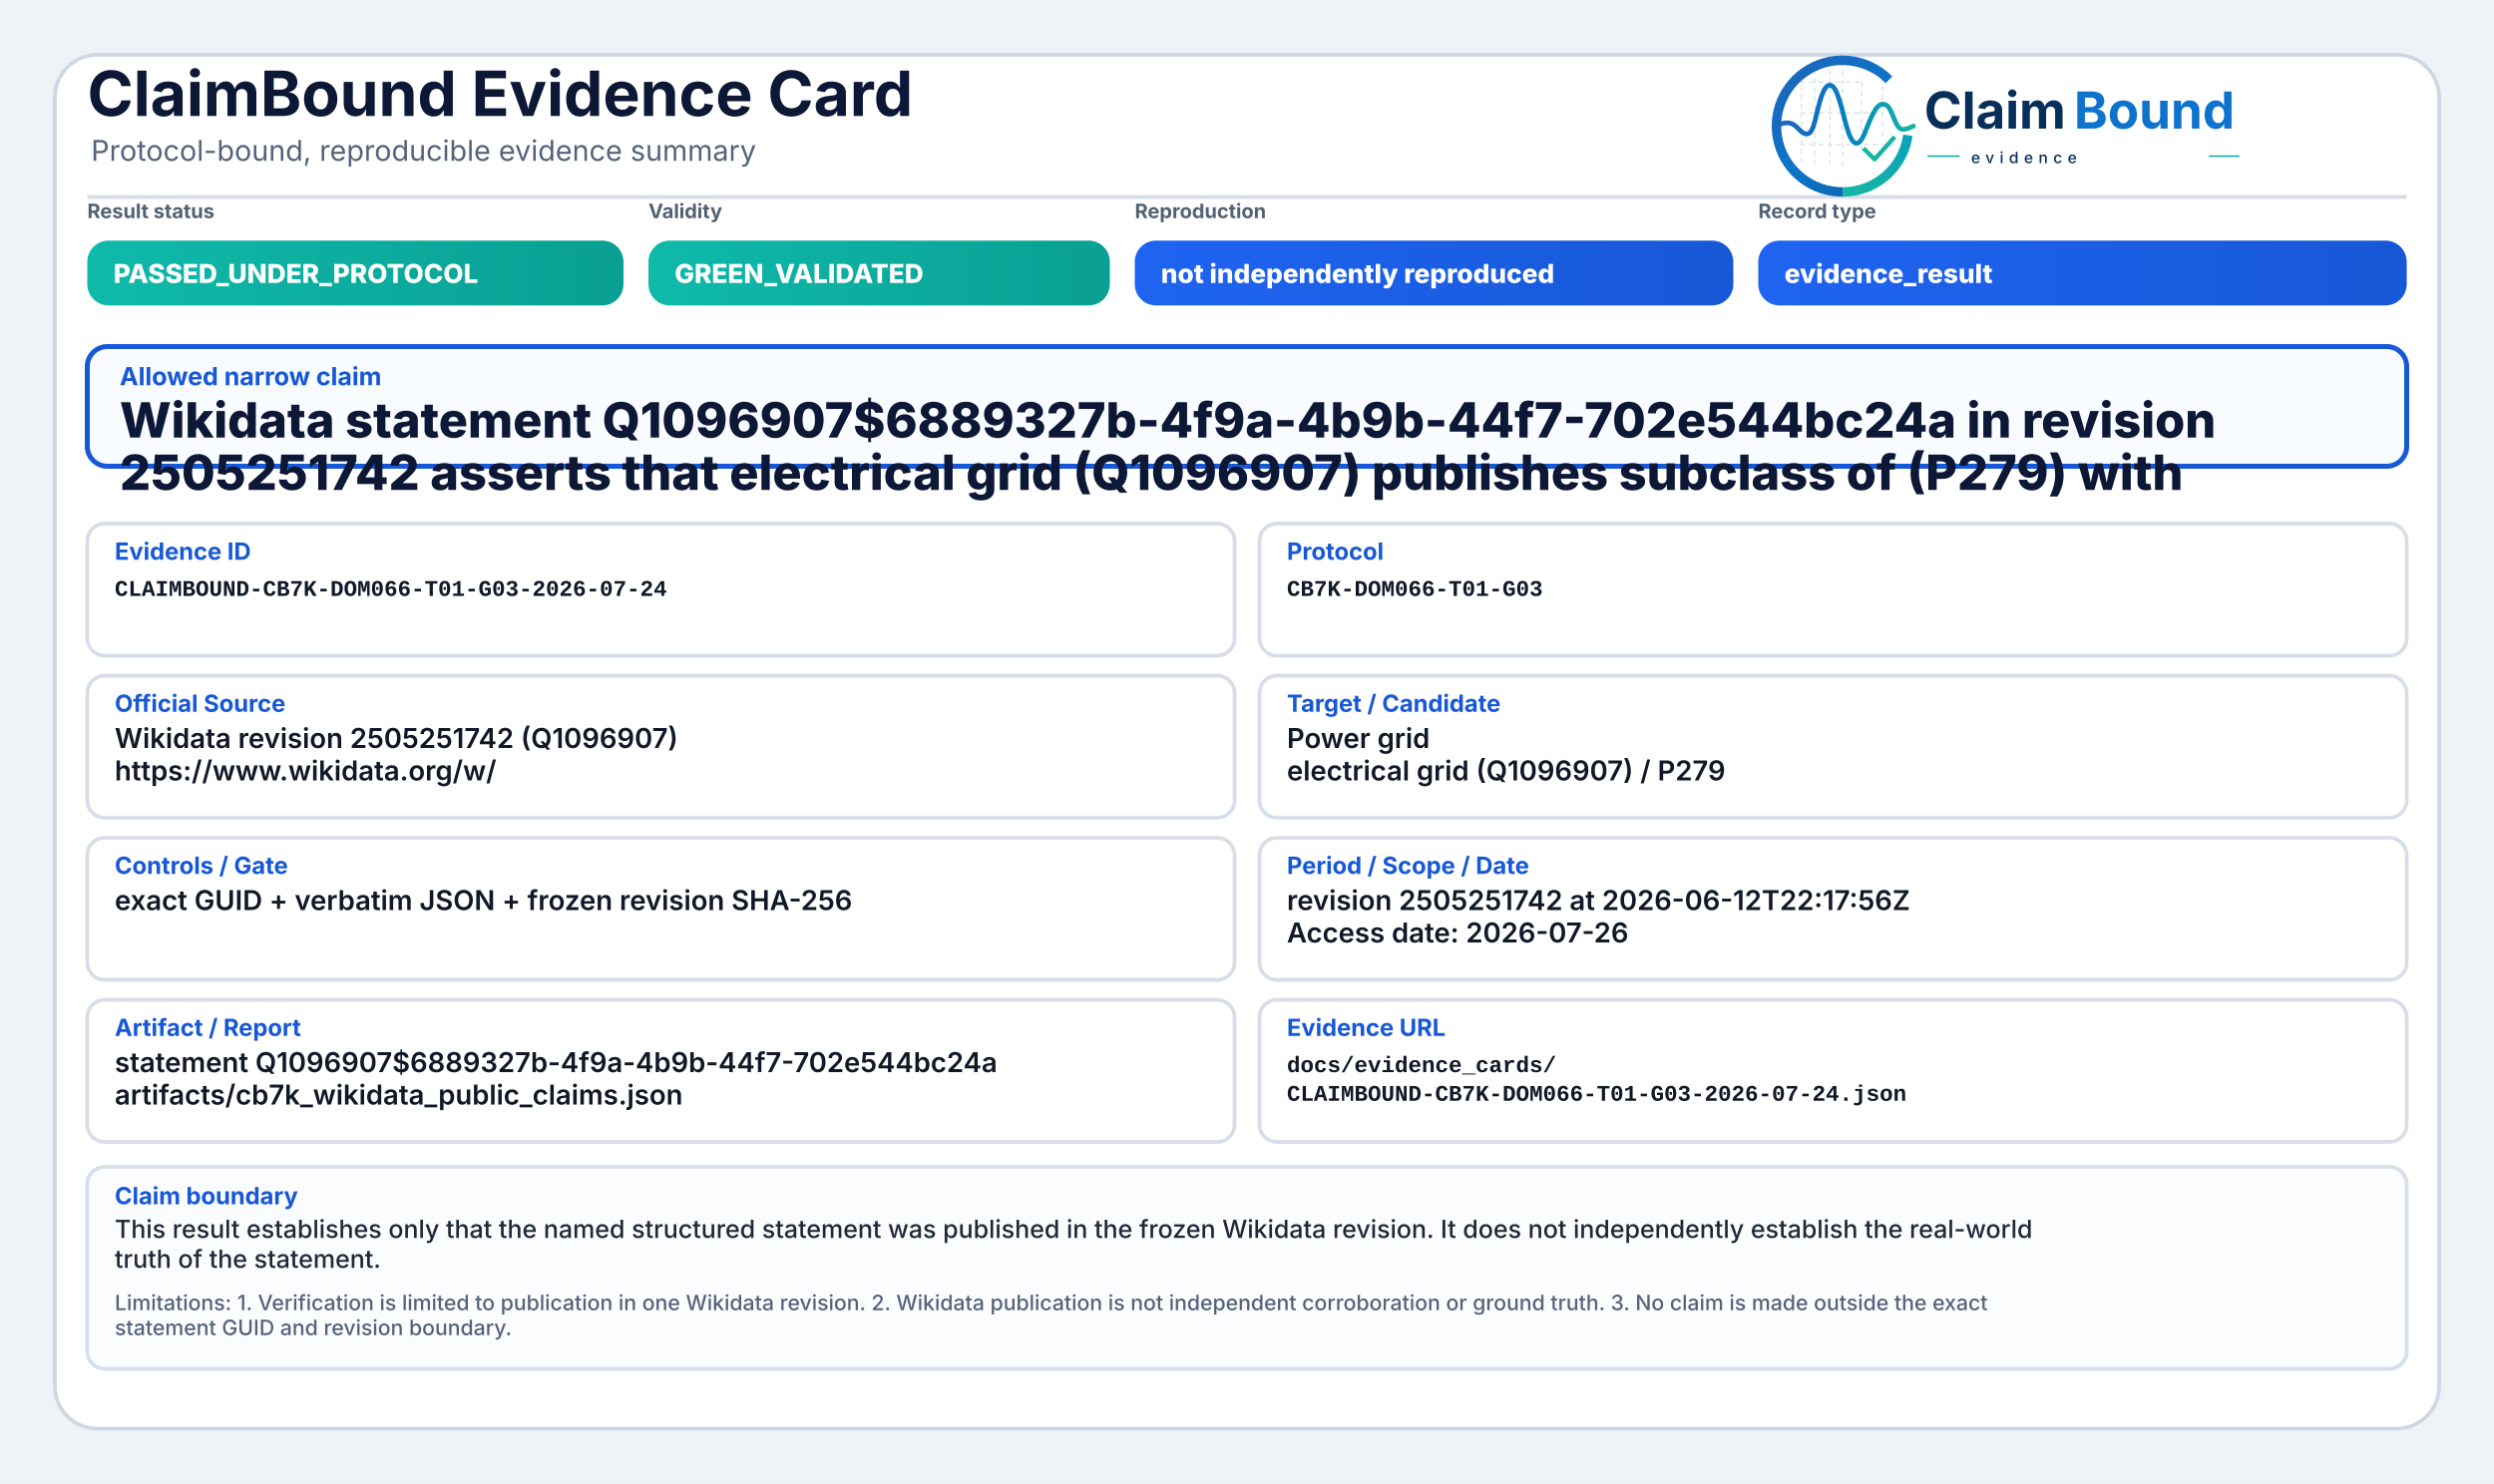
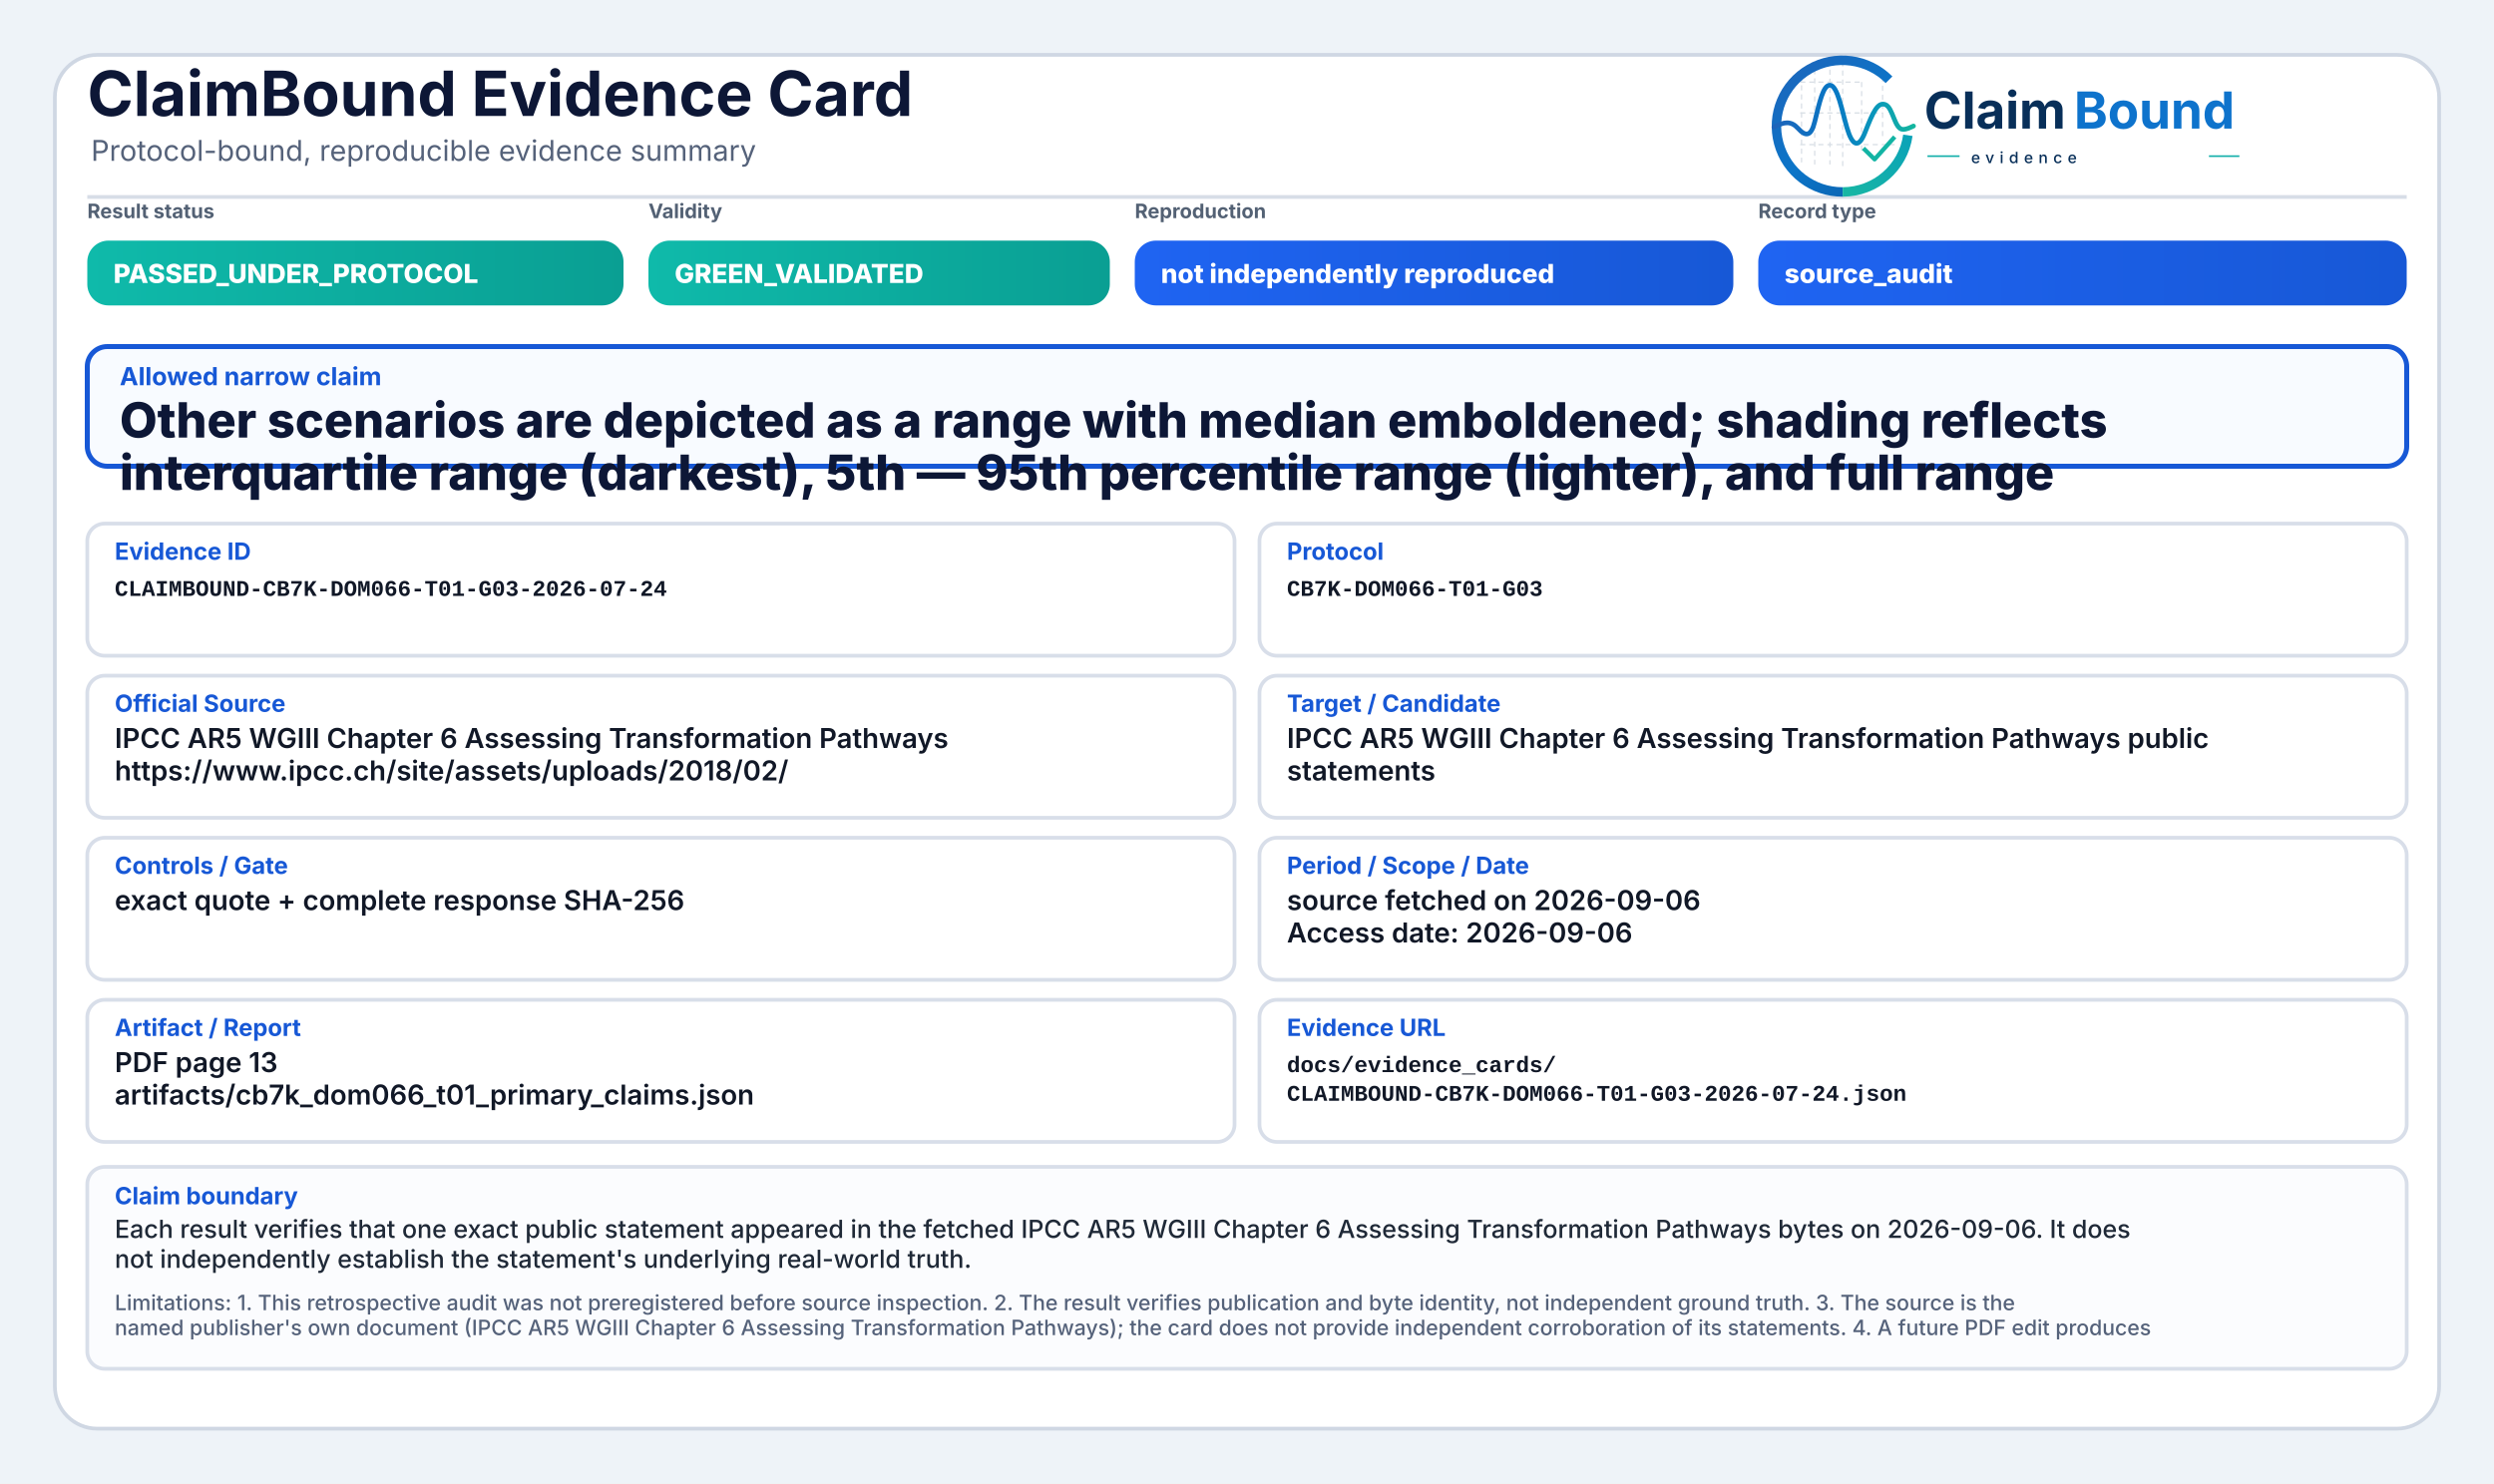
<svg xmlns="http://www.w3.org/2000/svg" width="2000" height="1190" viewBox="0 0 2000 1190" role="img" aria-label="ClaimBound Evidence Card">
  <defs>
    <linearGradient id="greenGrad" x1="0" y1="0" x2="1" y2="0">
      <stop offset="0%" stop-color="#0fbaaa" />
      <stop offset="100%" stop-color="#0a9f93" />
    </linearGradient>
    <linearGradient id="yellowGrad" x1="0" y1="0" x2="1" y2="0">
      <stop offset="0%" stop-color="#fbbf24" />
      <stop offset="100%" stop-color="#d97706" />
    </linearGradient>
    <linearGradient id="amberGrad" x1="0" y1="0" x2="1" y2="0">
      <stop offset="0%" stop-color="#f97316" />
      <stop offset="100%" stop-color="#c2410c" />
    </linearGradient>
    <linearGradient id="redGrad" x1="0" y1="0" x2="1" y2="0">
      <stop offset="0%" stop-color="#ef4444" />
      <stop offset="100%" stop-color="#b91c1c" />
    </linearGradient>
    <linearGradient id="grayGrad" x1="0" y1="0" x2="1" y2="0">
      <stop offset="0%" stop-color="#64748b" />
      <stop offset="100%" stop-color="#475569" />
    </linearGradient>
    <linearGradient id="blueGrad" x1="0" y1="0" x2="1" y2="0">
      <stop offset="0%" stop-color="#1f64f2" />
      <stop offset="100%" stop-color="#1758d6" />
    </linearGradient>
    <linearGradient id="logoRingBlue" x1="73" y1="453" x2="348" y2="793" gradientUnits="userSpaceOnUse">
      <stop offset="0" stop-color="#1E64BA" />
      <stop offset="0.55" stop-color="#0C75C8" />
      <stop offset="1" stop-color="#0A5FAB" />
    </linearGradient>
    <linearGradient id="logoRingTeal" x1="221" y1="792" x2="403" y2="594" gradientUnits="userSpaceOnUse">
      <stop offset="0" stop-color="#18B7A3" />
      <stop offset="1" stop-color="#089EBC" />
    </linearGradient>
    <linearGradient id="logoSignalGradient" x1="61" y1="628" x2="404" y2="628" gradientUnits="userSpaceOnUse">
      <stop offset="0" stop-color="#1E64BA" />
      <stop offset="0.43" stop-color="#0877C4" />
      <stop offset="0.72" stop-color="#0A97BB" />
      <stop offset="1" stop-color="#14B69E" />
    </linearGradient>
  </defs>
  <rect x="0" y="0" width="2000" height="1190" fill="#eef3f8" />
  <rect x="44" y="44" width="1912" height="1102" rx="34" fill="#ffffff" stroke="#cfd7e3" stroke-width="3" />
  <path d="M70 158 H1930" stroke="#d7dde7" stroke-width="3" />
  <text x="70" y="93" font-family="Inter, Segoe UI, Arial, sans-serif" font-size="50" font-weight="750" fill="#0d1736">ClaimBound Evidence Card</text>
  <text x="73" y="129" font-family="Inter, Segoe UI, Arial, sans-serif" font-size="23" font-weight="400" fill="#55627a">Protocol-bound, reproducible evidence summary</text>
  <g aria-label="ClaimBound evidence logo" transform="translate(1415,52) scale(0.33) translate(-40,-478)">
    <g stroke-linecap="butt" stroke-linejoin="round">
      <g stroke="#CBD3DC" stroke-width="3.2" stroke-linecap="round" stroke-dasharray="10 12" opacity="0.72">
        <path d="M130 507V714" />
        <path d="M162 490V719" />
        <path d="M199 491V719" />
        <path d="M230 471V726" />
        <path d="M276 521V690" />
        <path d="M327 508V650" />
        <path d="M128 520H277" />
        <path d="M128 595H327" />
        <path d="M128 672H355" />
      </g>
      <path d="M342.6 514.3A160 160 0 1 0 230 787" fill="none" stroke="url(#logoRingBlue)" stroke-width="23" />
      <path d="M230 787A160 160 0 0 0 388.4 649.3" fill="none" stroke="url(#logoRingTeal)" stroke-width="23" />
      <path d="M63 629.5C87 616.4 104.3 613.6 121.2 632.2C140.7 653.8 153.4 651.6 162.1 616.2C173.8 568.5 182.5 527.5 198.9 527.5C217.5 527.5 228.4 590.6 240.3 630.8C253.4 675.4 268.6 682.8 284.6 641.5C303.5 592.9 315.2 567.6 333.7 574.7C352.6 582 355.7 635.1 376.6 634.9C386.2 634.8 394 630.4 402 626.8" fill="none" stroke="url(#logoSignalGradient)" stroke-width="11.5" stroke-linecap="round" />
      <path d="M284 684.5L307.5 707.7L353 657" fill="none" stroke="#12B4A4" stroke-width="10.5" stroke-linecap="square" />
    </g>
    <text x="428" y="633" font-family="Inter, Segoe UI, Arial, sans-serif" font-size="124" font-weight="750" fill="#082F59" text-rendering="geometricPrecision">Claim</text>
    <text x="792" y="633" font-family="Inter, Segoe UI, Arial, sans-serif" font-size="124" font-weight="750" fill="#0E73CC" text-rendering="geometricPrecision">Bound</text>
    <line x1="436" y1="700" x2="514" y2="700" stroke="#11AFA9" stroke-width="4" />
    <text x="542" y="717" font-family="Inter, Segoe UI, Arial, sans-serif" font-size="38" font-weight="500" letter-spacing="13" fill="#082F59">evidence</text>
    <line x1="1120" y1="700" x2="1194" y2="700" stroke="#11AFA9" stroke-width="4" />
  </g>
  <text x="70" y="175" font-family="Inter, Segoe UI, Arial, sans-serif" font-size="16" font-weight="650" fill="#536174">Result status</text>
  <rect x="70" y="193" width="430" height="52" rx="17" fill="url(#greenGrad)" />
  <text x="91" y="227" font-family="Inter, Segoe UI, Arial, sans-serif" font-size="21" font-weight="800" fill="#ffffff">PASSED_UNDER_PROTOCOL</text>
  <text x="520" y="175" font-family="Inter, Segoe UI, Arial, sans-serif" font-size="16" font-weight="650" fill="#536174">Validity</text>
  <rect x="520" y="193" width="370" height="52" rx="17" fill="url(#greenGrad)" />
  <text x="541" y="227" font-family="Inter, Segoe UI, Arial, sans-serif" font-size="21" font-weight="800" fill="#ffffff">GREEN_VALIDATED</text>
  <text x="910" y="175" font-family="Inter, Segoe UI, Arial, sans-serif" font-size="16" font-weight="650" fill="#536174">Reproduction</text>
  <rect x="910" y="193" width="480" height="52" rx="17" fill="url(#blueGrad)" />
  <text x="931" y="227" font-family="Inter, Segoe UI, Arial, sans-serif" font-size="21" font-weight="800" fill="#ffffff">not independently reproduced</text>
  <text x="1410" y="175" font-family="Inter, Segoe UI, Arial, sans-serif" font-size="16" font-weight="650" fill="#536174">Record type</text>
  <rect x="1410" y="193" width="520" height="52" rx="17" fill="url(#blueGrad)" />
-   <text x="1431" y="227" font-family="Inter, Segoe UI, Arial, sans-serif" font-size="21" font-weight="800" fill="#ffffff">evidence_result</text>
+   <text x="1431" y="227" font-family="Inter, Segoe UI, Arial, sans-serif" font-size="21" font-weight="800" fill="#ffffff">source_audit</text>
  <rect x="70" y="278" width="1860" height="96" rx="16" fill="#f8fbff" stroke="#1758d6" stroke-width="4" />
  <text x="96" y="309" font-family="Inter, Segoe UI, Arial, sans-serif" font-size="20" font-weight="750" fill="#1758d6">Allowed narrow claim</text>
-   <text x="96" y="351" font-family="Inter, Segoe UI, Arial, sans-serif" font-size="39" font-weight="800" fill="#0d1736">Wikidata statement Q1096907$6889327b-4f9a-4b9b-44f7-702e544bc24a in revision</text>
-   <text x="96" y="393" font-family="Inter, Segoe UI, Arial, sans-serif" font-size="39" font-weight="800" fill="#0d1736">2505251742 asserts that electrical grid (Q1096907) publishes subclass of (P279) with</text>
+   <text x="96" y="351" font-family="Inter, Segoe UI, Arial, sans-serif" font-size="39" font-weight="800" fill="#0d1736">Other scenarios are depicted as a range with median emboldened; shading reflects</text>
+   <text x="96" y="393" font-family="Inter, Segoe UI, Arial, sans-serif" font-size="39" font-weight="800" fill="#0d1736">interquartile range (darkest), 5th — 95th percentile range (lighter), and full range</text>
  <rect x="70" y="420" width="920" height="106" rx="14" fill="#ffffff" stroke="#d8dee9" stroke-width="3" />
  <text x="92" y="449" font-family="Inter, Segoe UI, Arial, sans-serif" font-size="19" font-weight="750" fill="#1758d6">Evidence ID</text>
  <text x="92" y="478" font-family="SFMono-Regular, Consolas, Liberation Mono, monospace" font-size="18" font-weight="600" fill="#111827">CLAIMBOUND-CB7K-DOM066-T01-G03-2026-07-24</text>
  <rect x="1010" y="420" width="920" height="106" rx="14" fill="#ffffff" stroke="#d8dee9" stroke-width="3" />
  <text x="1032" y="449" font-family="Inter, Segoe UI, Arial, sans-serif" font-size="19" font-weight="750" fill="#1758d6">Protocol</text>
  <text x="1032" y="478" font-family="SFMono-Regular, Consolas, Liberation Mono, monospace" font-size="18" font-weight="600" fill="#111827">CB7K-DOM066-T01-G03</text>
  <rect x="70" y="542" width="920" height="114" rx="14" fill="#ffffff" stroke="#d8dee9" stroke-width="3" />
  <text x="92" y="571" font-family="Inter, Segoe UI, Arial, sans-serif" font-size="19" font-weight="750" fill="#1758d6">Official Source</text>
-   <text x="92" y="600" font-family="Inter, Segoe UI, Arial, sans-serif" font-size="22" font-weight="600" fill="#111827">Wikidata revision 2505251742 (Q1096907)</text>
-   <text x="92" y="626" font-family="Inter, Segoe UI, Arial, sans-serif" font-size="22" font-weight="600" fill="#111827">https://www.wikidata.org/w/</text>
+   <text x="92" y="600" font-family="Inter, Segoe UI, Arial, sans-serif" font-size="22" font-weight="600" fill="#111827">IPCC AR5 WGIII Chapter 6 Assessing Transformation Pathways</text>
+   <text x="92" y="626" font-family="Inter, Segoe UI, Arial, sans-serif" font-size="22" font-weight="600" fill="#111827">https://www.ipcc.ch/site/assets/uploads/2018/02/</text>
  <rect x="1010" y="542" width="920" height="114" rx="14" fill="#ffffff" stroke="#d8dee9" stroke-width="3" />
  <text x="1032" y="571" font-family="Inter, Segoe UI, Arial, sans-serif" font-size="19" font-weight="750" fill="#1758d6">Target / Candidate</text>
-   <text x="1032" y="600" font-family="Inter, Segoe UI, Arial, sans-serif" font-size="22" font-weight="600" fill="#111827">Power grid</text>
-   <text x="1032" y="626" font-family="Inter, Segoe UI, Arial, sans-serif" font-size="22" font-weight="600" fill="#111827">electrical grid (Q1096907) / P279</text>
+   <text x="1032" y="600" font-family="Inter, Segoe UI, Arial, sans-serif" font-size="22" font-weight="600" fill="#111827">IPCC AR5 WGIII Chapter 6 Assessing Transformation Pathways public</text>
+   <text x="1032" y="626" font-family="Inter, Segoe UI, Arial, sans-serif" font-size="22" font-weight="600" fill="#111827">statements</text>
  <rect x="70" y="672" width="920" height="114" rx="14" fill="#ffffff" stroke="#d8dee9" stroke-width="3" />
  <text x="92" y="701" font-family="Inter, Segoe UI, Arial, sans-serif" font-size="19" font-weight="750" fill="#1758d6">Controls / Gate</text>
-   <text x="92" y="730" font-family="Inter, Segoe UI, Arial, sans-serif" font-size="22" font-weight="600" fill="#111827">exact GUID + verbatim JSON + frozen revision SHA-256</text>
+   <text x="92" y="730" font-family="Inter, Segoe UI, Arial, sans-serif" font-size="22" font-weight="600" fill="#111827">exact quote + complete response SHA-256</text>
  <rect x="1010" y="672" width="920" height="114" rx="14" fill="#ffffff" stroke="#d8dee9" stroke-width="3" />
  <text x="1032" y="701" font-family="Inter, Segoe UI, Arial, sans-serif" font-size="19" font-weight="750" fill="#1758d6">Period / Scope / Date</text>
-   <text x="1032" y="730" font-family="Inter, Segoe UI, Arial, sans-serif" font-size="22" font-weight="600" fill="#111827">revision 2505251742 at 2026-06-12T22:17:56Z</text>
-   <text x="1032" y="756" font-family="Inter, Segoe UI, Arial, sans-serif" font-size="22" font-weight="600" fill="#111827">Access date: 2026-07-26</text>
+   <text x="1032" y="730" font-family="Inter, Segoe UI, Arial, sans-serif" font-size="22" font-weight="600" fill="#111827">source fetched on 2026-09-06</text>
+   <text x="1032" y="756" font-family="Inter, Segoe UI, Arial, sans-serif" font-size="22" font-weight="600" fill="#111827">Access date: 2026-09-06</text>
  <rect x="70" y="802" width="920" height="114" rx="14" fill="#ffffff" stroke="#d8dee9" stroke-width="3" />
  <text x="92" y="831" font-family="Inter, Segoe UI, Arial, sans-serif" font-size="19" font-weight="750" fill="#1758d6">Artifact / Report</text>
-   <text x="92" y="860" font-family="Inter, Segoe UI, Arial, sans-serif" font-size="22" font-weight="600" fill="#111827">statement Q1096907$6889327b-4f9a-4b9b-44f7-702e544bc24a</text>
-   <text x="92" y="886" font-family="Inter, Segoe UI, Arial, sans-serif" font-size="22" font-weight="600" fill="#111827">artifacts/cb7k_wikidata_public_claims.json</text>
+   <text x="92" y="860" font-family="Inter, Segoe UI, Arial, sans-serif" font-size="22" font-weight="600" fill="#111827">PDF page 13</text>
+   <text x="92" y="886" font-family="Inter, Segoe UI, Arial, sans-serif" font-size="22" font-weight="600" fill="#111827">artifacts/cb7k_dom066_t01_primary_claims.json</text>
  <rect x="1010" y="802" width="920" height="114" rx="14" fill="#ffffff" stroke="#d8dee9" stroke-width="3" />
  <text x="1032" y="831" font-family="Inter, Segoe UI, Arial, sans-serif" font-size="19" font-weight="750" fill="#1758d6">Evidence URL</text>
  <text x="1032" y="860" font-family="SFMono-Regular, Consolas, Liberation Mono, monospace" font-size="18" font-weight="600" fill="#111827">docs/evidence_cards/</text>
  <text x="1032" y="883" font-family="SFMono-Regular, Consolas, Liberation Mono, monospace" font-size="18" font-weight="600" fill="#111827">CLAIMBOUND-CB7K-DOM066-T01-G03-2026-07-24.json</text>
  <rect x="70" y="936" width="1860" height="162" rx="14" fill="#fbfcfe" stroke="#d8dee9" stroke-width="3" />
  <text x="92" y="966" font-family="Inter, Segoe UI, Arial, sans-serif" font-size="19" font-weight="750" fill="#1758d6">Claim boundary</text>
-   <text x="92" y="993" font-family="Inter, Segoe UI, Arial, sans-serif" font-size="20" font-weight="500" fill="#1f2937">This result establishes only that the named structured statement was published in the frozen Wikidata revision. It does not independently establish the real-world</text>
-   <text x="92" y="1017" font-family="Inter, Segoe UI, Arial, sans-serif" font-size="20" font-weight="500" fill="#1f2937">truth of the statement.</text>
-   <text x="92" y="1051" font-family="Inter, Segoe UI, Arial, sans-serif" font-size="17" font-weight="500" fill="#55627a">Limitations: 1. Verification is limited to publication in one Wikidata revision. 2. Wikidata publication is not independent corroboration or ground truth. 3. No claim is made outside the exact</text>
-   <text x="92" y="1071" font-family="Inter, Segoe UI, Arial, sans-serif" font-size="17" font-weight="500" fill="#55627a">statement GUID and revision boundary.</text>
+   <text x="92" y="993" font-family="Inter, Segoe UI, Arial, sans-serif" font-size="20" font-weight="500" fill="#1f2937">Each result verifies that one exact public statement appeared in the fetched IPCC AR5 WGIII Chapter 6 Assessing Transformation Pathways bytes on 2026-09-06. It does</text>
+   <text x="92" y="1017" font-family="Inter, Segoe UI, Arial, sans-serif" font-size="20" font-weight="500" fill="#1f2937">not independently establish the statement's underlying real-world truth.</text>
+   <text x="92" y="1051" font-family="Inter, Segoe UI, Arial, sans-serif" font-size="17" font-weight="500" fill="#55627a">Limitations: 1. This retrospective audit was not preregistered before source inspection. 2. The result verifies publication and byte identity, not independent ground truth. 3. The source is the</text>
+   <text x="92" y="1071" font-family="Inter, Segoe UI, Arial, sans-serif" font-size="17" font-weight="500" fill="#55627a">named publisher's own document (IPCC AR5 WGIII Chapter 6 Assessing Transformation Pathways); the card does not provide independent corroboration of its statements. 4. A future PDF edit produces</text>
</svg>
